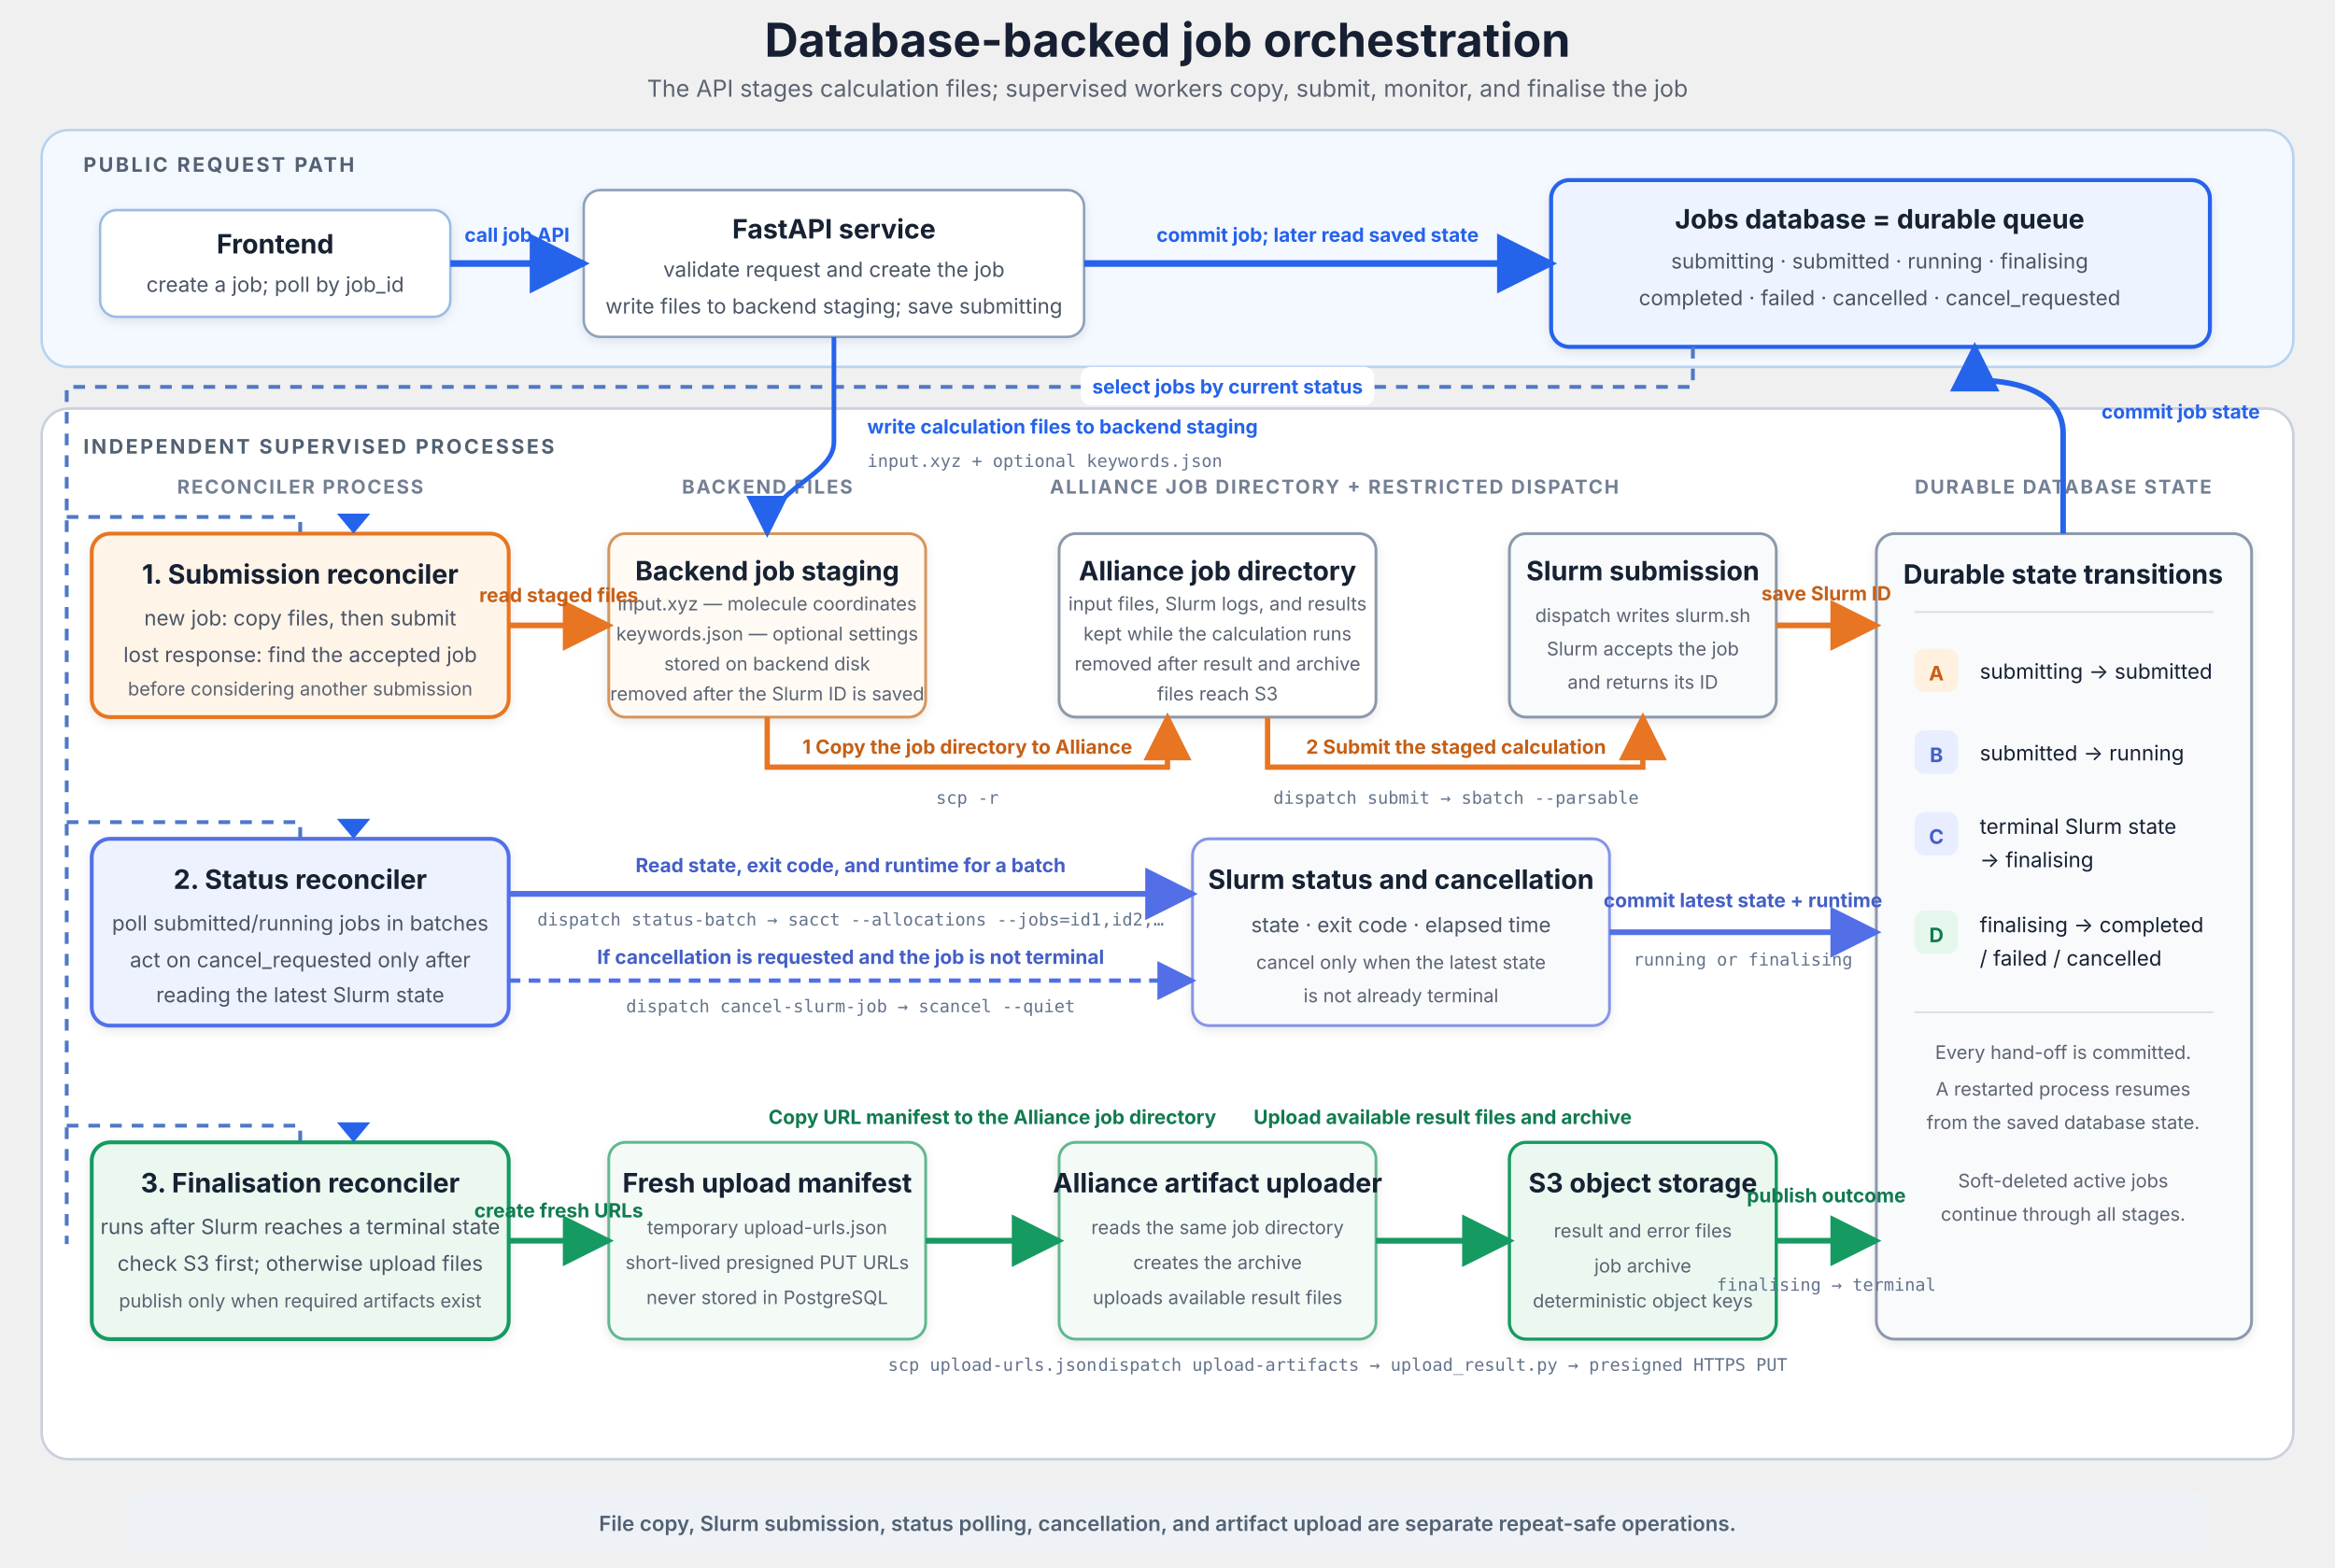
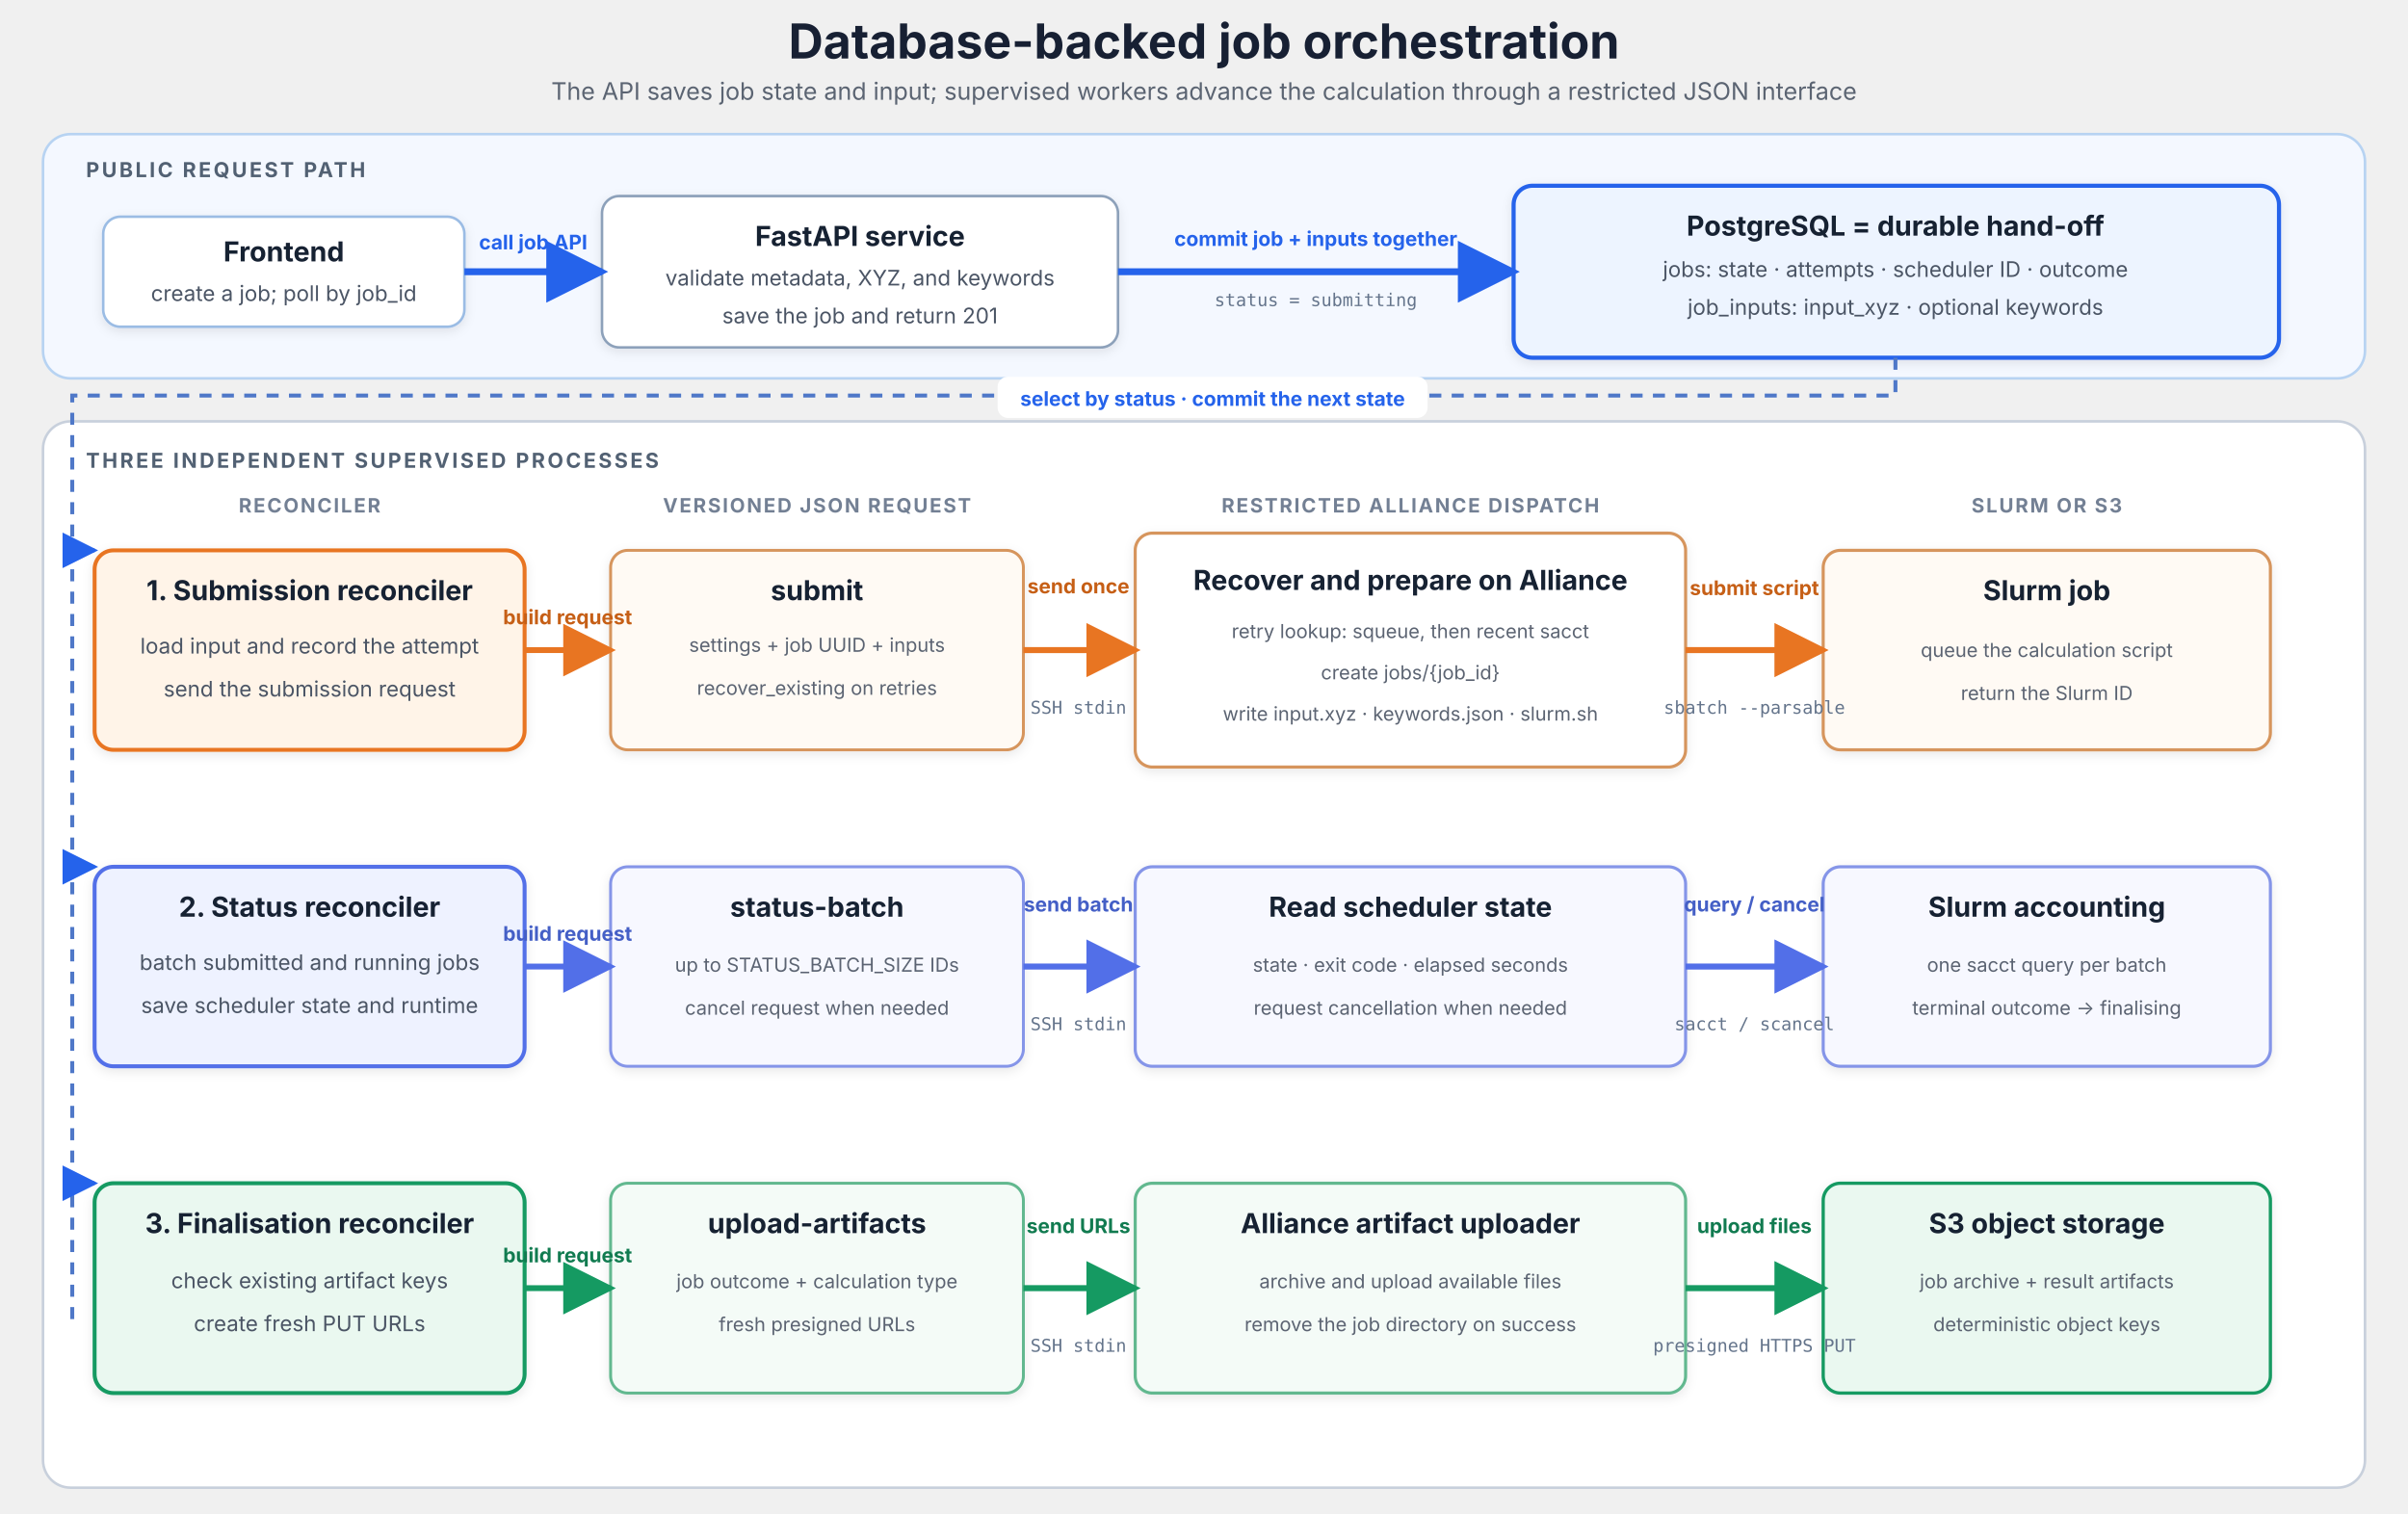
- <svg xmlns="http://www.w3.org/2000/svg" viewBox="0 0 1400 940" role="img" aria-labelledby="title description">
+ <svg xmlns="http://www.w3.org/2000/svg" viewBox="0 0 1400 880" role="img" aria-labelledby="title description">
  <defs>
    <marker id="arrow-blue" viewBox="0 0 10 10" refX="9" refY="5" markerWidth="9" markerHeight="9" orient="auto">
      <path d="M0,0 L10,5 L0,10 Z" fill="#2563eb" />
    </marker>
    <marker id="arrow-orange" viewBox="0 0 10 10" refX="9" refY="5" markerWidth="9" markerHeight="9" orient="auto">
      <path d="M0,0 L10,5 L0,10 Z" fill="#e87522" />
    </marker>
    <marker id="arrow-indigo" viewBox="0 0 10 10" refX="9" refY="5" markerWidth="9" markerHeight="9" orient="auto">
      <path d="M0,0 L10,5 L0,10 Z" fill="#526fe8" />
    </marker>
    <marker id="arrow-green" viewBox="0 0 10 10" refX="9" refY="5" markerWidth="9" markerHeight="9" orient="auto">
      <path d="M0,0 L10,5 L0,10 Z" fill="#159a62" />
    </marker>
    <filter id="shadow" x="-20%" y="-20%" width="140%" height="140%">
      <feDropShadow dx="0" dy="2" stdDeviation="3" flood-color="#0f172a" flood-opacity="0.09" />
    </filter>
  </defs>
  <style>
    text { font-family: Inter, ui-sans-serif, system-ui, -apple-system, BlinkMacSystemFont, "Segoe UI", sans-serif; fill: #172033; }
    .title { font-size: 28px; font-weight: 700; }
    .subtitle { font-size: 14px; fill: #5b6472; }
    .panel-title { font-size: 12px; font-weight: 700; letter-spacing: 1.4px; fill: #526173; }
    .column-title { font-size: 11.5px; font-weight: 700; letter-spacing: 1px; fill: #738094; }
    .node-title { font-size: 16px; font-weight: 700; }
    .node-body { font-size: 12.5px; fill: #4b5565; }
    .node-small { font-size: 11.2px; fill: #5b6472; }
    .action { font-size: 11.7px; font-weight: 700; }
-     .command { font-family: ui-monospace, SFMono-Regular, Menlo, Consolas, monospace; font-size: 10.4px; fill: #64748b; }
+     .command { font-family: ui-monospace, SFMono-Regular, Menlo, Consolas, monospace; font-size: 10.3px; fill: #64748b; }
+     .blue { fill: #2563eb; }
    .orange { fill: #c65f16; }
    .indigo { fill: #445fc6; }
    .green { fill: #117b50; }
-     .blue { fill: #2563eb; }
-     .state { font-size: 12.5px; }
-     .state-key { font-size: 12px; font-weight: 700; }
    .footer { font-size: 12.5px; font-weight: 600; fill: #526173; }
  </style>
  <text class="title" x="700" y="34" text-anchor="middle">Database-backed job orchestration</text>
-   <text class="subtitle" x="700" y="58" text-anchor="middle">The API stages calculation files; supervised workers copy, submit, monitor, and finalise the job</text>
+   <text class="subtitle" x="700" y="58" text-anchor="middle">The API saves job state and input; supervised workers advance the calculation through a restricted JSON interface</text>
  <rect x="25" y="78" width="1350" height="142" rx="16" fill="#f4f8ff" stroke="#b7d3f2" stroke-width="1.5" />
  <text class="panel-title" x="50" y="103">PUBLIC REQUEST PATH</text>
  <g filter="url(#shadow)">
    <rect x="60" y="126" width="210" height="64" rx="10" fill="#ffffff" stroke="#9bbce4" stroke-width="1.5" />
    <text class="node-title" x="165" y="152" text-anchor="middle">Frontend</text>
    <text class="node-body" x="165" y="175" text-anchor="middle">create a job; poll by job_id</text>
  </g>
  <g filter="url(#shadow)">
    <rect x="350" y="114" width="300" height="88" rx="10" fill="#ffffff" stroke="#8da1ba" stroke-width="1.5" />
    <text class="node-title" x="500" y="143" text-anchor="middle">FastAPI service</text>
-     <text class="node-body" x="500" y="166" text-anchor="middle">validate request and create the job</text>
-     <text class="node-body" x="500" y="188" text-anchor="middle">write files to backend staging; save submitting</text>
+     <text class="node-body" x="500" y="166" text-anchor="middle">validate metadata, XYZ, and keywords</text>
+     <text class="node-body" x="500" y="188" text-anchor="middle">save the job and return 201</text>
  </g>
  <g filter="url(#shadow)">
-     <rect x="930" y="108" width="395" height="100" rx="11" fill="#edf4ff" stroke="#2563eb" stroke-width="2.4" />
-     <text class="node-title" x="1127" y="137" text-anchor="middle">Jobs database = durable queue</text>
-     <text class="node-body" x="1127" y="161" text-anchor="middle">submitting · submitted · running · finalising</text>
-     <text class="node-body" x="1127" y="183" text-anchor="middle">completed · failed · cancelled · cancel_requested</text>
+     <rect x="880" y="108" width="445" height="100" rx="11" fill="#edf4ff" stroke="#2563eb" stroke-width="2.4" />
+     <text class="node-title" x="1102" y="137" text-anchor="middle">PostgreSQL = durable hand-off</text>
+     <text class="node-body" x="1102" y="161" text-anchor="middle">jobs: state · attempts · scheduler ID · outcome</text>
+     <text class="node-body" x="1102" y="183" text-anchor="middle">job_inputs: input_xyz · optional keywords</text>
  </g>
  <path d="M270 158 H350" fill="none" stroke="#2563eb" stroke-width="4" marker-end="url(#arrow-blue)" />
  <text class="action blue" x="310" y="145" text-anchor="middle">call job API</text>
-   <path d="M650 158 H930" fill="none" stroke="#2563eb" stroke-width="4" marker-end="url(#arrow-blue)" />
-   <text class="action blue" x="790" y="145" text-anchor="middle">commit job; later read saved state</text>
-   <rect x="25" y="245" width="1350" height="630" rx="16" fill="#ffffff" stroke="#c8d0dc" stroke-width="1.5" />
-   <text class="panel-title" x="50" y="272">INDEPENDENT SUPERVISED PROCESSES</text>
-   <text class="column-title" x="180" y="296" text-anchor="middle">RECONCILER PROCESS</text>
-   <text class="column-title" x="460" y="296" text-anchor="middle">BACKEND FILES</text>
-   <text class="column-title" x="800" y="296" text-anchor="middle">ALLIANCE JOB DIRECTORY + RESTRICTED DISPATCH</text>
-   <text class="column-title" x="1237" y="296" text-anchor="middle">DURABLE DATABASE STATE</text>
-   <path d="M1015 208 V232 H40 V746" fill="none" stroke="#4f78c8" stroke-width="2.3" stroke-dasharray="7 6" />
-   <path d="M40 310 H180 V320" fill="none" stroke="#4f78c8" stroke-width="2.3" stroke-dasharray="7 6" />
-   <path d="M40 493 H180 V503" fill="none" stroke="#4f78c8" stroke-width="2.3" stroke-dasharray="7 6" />
-   <path d="M40 675 H180 V685" fill="none" stroke="#4f78c8" stroke-width="2.3" stroke-dasharray="7 6" />
-   <rect x="648" y="220" width="176" height="23" rx="6" fill="#ffffff" />
-   <text class="action blue" x="736" y="236" text-anchor="middle">select jobs by current status</text>
+   <path d="M650 158 H880" fill="none" stroke="#2563eb" stroke-width="4" marker-end="url(#arrow-blue)" />
+   <text class="action blue" x="765" y="143" text-anchor="middle">commit job + inputs together</text>
+   <text class="command" x="765" y="178" text-anchor="middle">status = submitting</text>
+   <rect x="25" y="245" width="1350" height="620" rx="16" fill="#ffffff" stroke="#c8d0dc" stroke-width="1.5" />
+   <text class="panel-title" x="50" y="272">THREE INDEPENDENT SUPERVISED PROCESSES</text>
+   <text class="column-title" x="180" y="298" text-anchor="middle">RECONCILER</text>
+   <text class="column-title" x="475" y="298" text-anchor="middle">VERSIONED JSON REQUEST</text>
+   <text class="column-title" x="820" y="298" text-anchor="middle">RESTRICTED ALLIANCE DISPATCH</text>
+   <text class="column-title" x="1190" y="298" text-anchor="middle">SLURM OR S3</text>
+   <path d="M1102 208 V230 H42 V771" fill="none" stroke="#4f78c8" stroke-width="2.3" stroke-dasharray="7 6" />
+   <path d="M42 320 H55" fill="none" stroke="#4f78c8" stroke-width="2.3" marker-end="url(#arrow-blue)" />
+   <path d="M42 504 H55" fill="none" stroke="#4f78c8" stroke-width="2.3" marker-end="url(#arrow-blue)" />
+   <path d="M42 688 H55" fill="none" stroke="#4f78c8" stroke-width="2.3" marker-end="url(#arrow-blue)" />
+   <rect x="580" y="219" width="250" height="24" rx="6" fill="#ffffff" />
+   <text class="action blue" x="705" y="236" text-anchor="middle">select by status · commit the next state</text>
  <g filter="url(#shadow)">
-     <rect x="55" y="320" width="250" height="110" rx="11" fill="#fff4e8" stroke="#e87522" stroke-width="2.3" />
-     <text class="node-title" x="180" y="350" text-anchor="middle">1. Submission reconciler</text>
-     <text class="node-body" x="180" y="375" text-anchor="middle">new job: copy files, then submit</text>
-     <text class="node-body" x="180" y="397" text-anchor="middle">lost response: find the accepted job</text>
-     <text class="node-small" x="180" y="417" text-anchor="middle">before considering another submission</text>
+     <rect x="55" y="320" width="250" height="116" rx="11" fill="#fff4e8" stroke="#e87522" stroke-width="2.3" />
+     <text class="node-title" x="180" y="349" text-anchor="middle">1. Submission reconciler</text>
+     <text class="node-body" x="180" y="380" text-anchor="middle">load input and record the attempt</text>
+     <text class="node-body" x="180" y="405" text-anchor="middle">send the submission request</text>
  </g>
  <g filter="url(#shadow)">
-     <rect x="365" y="320" width="190" height="110" rx="10" fill="#fffaf4" stroke="#d6955d" stroke-width="1.7" />
-     <text class="node-title" x="460" y="348" text-anchor="middle">Backend job staging</text>
-     <text class="node-small" x="460" y="366" text-anchor="middle">input.xyz — molecule coordinates</text>
-     <text class="node-small" x="460" y="384" text-anchor="middle">keywords.json — optional settings</text>
-     <text class="node-small" x="460" y="402" text-anchor="middle">stored on backend disk</text>
-     <text class="node-small" x="460" y="420" text-anchor="middle">removed after the Slurm ID is saved</text>
+     <rect x="355" y="320" width="240" height="116" rx="10" fill="#fffaf4" stroke="#d6955d" stroke-width="1.7" />
+     <text class="node-title" x="475" y="349" text-anchor="middle">submit</text>
+     <text class="node-small" x="475" y="379" text-anchor="middle">settings + job UUID + inputs</text>
+     <text class="node-small" x="475" y="404" text-anchor="middle">recover_existing on retries</text>
  </g>
  <g filter="url(#shadow)">
-     <rect x="635" y="320" width="190" height="110" rx="10" fill="#ffffff" stroke="#8c99aa" stroke-width="1.7" />
-     <text class="node-title" x="730" y="348" text-anchor="middle">Alliance job directory</text>
-     <text class="node-small" x="730" y="366" text-anchor="middle">input files, Slurm logs, and results</text>
-     <text class="node-small" x="730" y="384" text-anchor="middle">kept while the calculation runs</text>
-     <text class="node-small" x="730" y="402" text-anchor="middle">removed after result and archive</text>
-     <text class="node-small" x="730" y="420" text-anchor="middle">files reach S3</text>
+     <rect x="660" y="310" width="320" height="136" rx="10" fill="#ffffff" stroke="#d6955d" stroke-width="1.8" />
+     <text class="node-title" x="820" y="343" text-anchor="middle">Recover and prepare on Alliance</text>
+     <text class="node-small" x="820" y="371" text-anchor="middle">retry lookup: squeue, then recent sacct</text>
+     <text class="node-small" x="820" y="395" text-anchor="middle">create jobs/{job_id}</text>
+     <text class="node-small" x="820" y="419" text-anchor="middle">write input.xyz · keywords.json · slurm.sh</text>
  </g>
  <g filter="url(#shadow)">
-     <rect x="905" y="320" width="160" height="110" rx="10" fill="#f8fafc" stroke="#8c99aa" stroke-width="1.7" />
-     <text class="node-title" x="985" y="348" text-anchor="middle">Slurm submission</text>
-     <text class="node-small" x="985" y="373" text-anchor="middle">dispatch writes slurm.sh</text>
-     <text class="node-small" x="985" y="393" text-anchor="middle">Slurm accepts the job</text>
-     <text class="node-small" x="985" y="413" text-anchor="middle">and returns its ID</text>
+     <rect x="1060" y="320" width="260" height="116" rx="10" fill="#fffaf4" stroke="#d6955d" stroke-width="1.8" />
+     <text class="node-title" x="1190" y="349" text-anchor="middle">Slurm job</text>
+     <text class="node-small" x="1190" y="382" text-anchor="middle">queue the calculation script</text>
+     <text class="node-small" x="1190" y="407" text-anchor="middle">return the Slurm ID</text>
  </g>
-   <path d="M305 375 H365" fill="none" stroke="#e87522" stroke-width="3.4" marker-end="url(#arrow-orange)" />
-   <text class="action orange" x="335" y="361" text-anchor="middle">read staged files</text>
-   <path d="M460 430 V460 H700 V430" fill="none" stroke="#e87522" stroke-width="3.2" marker-end="url(#arrow-orange)" />
-   <text class="action orange" x="580" y="452" text-anchor="middle">1  Copy the job directory to Alliance</text>
-   <text class="command" x="580" y="482" text-anchor="middle">scp -r</text>
-   <path d="M760 430 V460 H985 V430" fill="none" stroke="#e87522" stroke-width="3.2" marker-end="url(#arrow-orange)" />
-   <text class="action orange" x="873" y="452" text-anchor="middle">2  Submit the staged calculation</text>
-   <text class="command" x="873" y="482" text-anchor="middle">dispatch submit → sbatch --parsable</text>
+   <path d="M305 378 H355" fill="none" stroke="#e87522" stroke-width="3.4" marker-end="url(#arrow-orange)" />
+   <text class="action orange" x="330" y="363" text-anchor="middle">build request</text>
+   <path d="M595 378 H660" fill="none" stroke="#e87522" stroke-width="3.5" marker-end="url(#arrow-orange)" />
+   <text class="action orange" x="627" y="345" text-anchor="middle">send once</text>
+   <text class="command" x="627" y="415" text-anchor="middle">SSH stdin</text>
+   <path d="M980 378 H1060" fill="none" stroke="#e87522" stroke-width="3.5" marker-end="url(#arrow-orange)" />
+   <text class="action orange" x="1020" y="346" text-anchor="middle">submit script</text>
+   <text class="command" x="1020" y="415" text-anchor="middle">sbatch --parsable</text>
  <g filter="url(#shadow)">
-     <rect x="55" y="503" width="250" height="112" rx="11" fill="#eef2ff" stroke="#526fe8" stroke-width="2.3" />
+     <rect x="55" y="504" width="250" height="116" rx="11" fill="#eef2ff" stroke="#526fe8" stroke-width="2.3" />
    <text class="node-title" x="180" y="533" text-anchor="middle">2. Status reconciler</text>
-     <text class="node-body" x="180" y="558" text-anchor="middle">poll submitted/running jobs in batches</text>
-     <text class="node-body" x="180" y="580" text-anchor="middle">act on cancel_requested only after</text>
-     <text class="node-body" x="180" y="601" text-anchor="middle">reading the latest Slurm state</text>
+     <text class="node-body" x="180" y="564" text-anchor="middle">batch submitted and running jobs</text>
+     <text class="node-body" x="180" y="589" text-anchor="middle">save scheduler state and runtime</text>
  </g>
  <g filter="url(#shadow)">
-     <rect x="715" y="503" width="250" height="112" rx="10" fill="#f8fafc" stroke="#8595e8" stroke-width="1.7" />
-     <text class="node-title" x="840" y="533" text-anchor="middle">Slurm status and cancellation</text>
-     <text class="node-body" x="840" y="559" text-anchor="middle">state · exit code · elapsed time</text>
-     <text class="node-small" x="840" y="581" text-anchor="middle">cancel only when the latest state</text>
-     <text class="node-small" x="840" y="601" text-anchor="middle">is not already terminal</text>
-   </g>
-   <path d="M305 536 H715" fill="none" stroke="#526fe8" stroke-width="3.5" marker-end="url(#arrow-indigo)" />
-   <text class="action indigo" x="510" y="523" text-anchor="middle">Read state, exit code, and runtime for a batch</text>
-   <text class="command" x="510" y="555" text-anchor="middle">dispatch status-batch → sacct --allocations --jobs=id1,id2,…</text>
-   <path d="M305 588 H715" fill="none" stroke="#526fe8" stroke-width="2.6" stroke-dasharray="7 5" marker-end="url(#arrow-indigo)" />
-   <text class="action indigo" x="510" y="578" text-anchor="middle">If cancellation is requested and the job is not terminal</text>
-   <text class="command" x="510" y="607" text-anchor="middle">dispatch cancel-slurm-job → scancel --quiet</text>
-   <g filter="url(#shadow)">
-     <rect x="55" y="685" width="250" height="118" rx="11" fill="#eaf8f0" stroke="#159a62" stroke-width="2.3" />
-     <text class="node-title" x="180" y="715" text-anchor="middle">3. Finalisation reconciler</text>
-     <text class="node-body" x="180" y="740" text-anchor="middle">runs after Slurm reaches a terminal state</text>
-     <text class="node-body" x="180" y="762" text-anchor="middle">check S3 first; otherwise upload files</text>
-     <text class="node-small" x="180" y="784" text-anchor="middle">publish only when required artifacts exist</text>
+     <rect x="355" y="504" width="240" height="116" rx="10" fill="#f7f8ff" stroke="#8595e8" stroke-width="1.7" />
+     <text class="node-title" x="475" y="533" text-anchor="middle">status-batch</text>
+     <text class="node-small" x="475" y="565" text-anchor="middle">up to STATUS_BATCH_SIZE IDs</text>
+     <text class="node-small" x="475" y="590" text-anchor="middle">cancel request when needed</text>
  </g>
  <g filter="url(#shadow)">
-     <rect x="365" y="685" width="190" height="118" rx="10" fill="#f4fbf7" stroke="#62b88f" stroke-width="1.7" />
-     <text class="node-title" x="460" y="715" text-anchor="middle">Fresh upload manifest</text>
-     <text class="node-small" x="460" y="740" text-anchor="middle">temporary upload-urls.json</text>
-     <text class="node-small" x="460" y="761" text-anchor="middle">short-lived presigned PUT URLs</text>
-     <text class="node-small" x="460" y="782" text-anchor="middle">never stored in PostgreSQL</text>
+     <rect x="660" y="504" width="320" height="116" rx="10" fill="#f7f8ff" stroke="#8595e8" stroke-width="1.8" />
+     <text class="node-title" x="820" y="533" text-anchor="middle">Read scheduler state</text>
+     <text class="node-small" x="820" y="565" text-anchor="middle">state · exit code · elapsed seconds</text>
+     <text class="node-small" x="820" y="590" text-anchor="middle">request cancellation when needed</text>
  </g>
  <g filter="url(#shadow)">
-     <rect x="635" y="685" width="190" height="118" rx="10" fill="#f4fbf7" stroke="#62b88f" stroke-width="1.7" />
-     <text class="node-title" x="730" y="715" text-anchor="middle">Alliance artifact uploader</text>
-     <text class="node-small" x="730" y="740" text-anchor="middle">reads the same job directory</text>
-     <text class="node-small" x="730" y="761" text-anchor="middle">creates the archive</text>
-     <text class="node-small" x="730" y="782" text-anchor="middle">uploads available result files</text>
+     <rect x="1060" y="504" width="260" height="116" rx="10" fill="#f7f8ff" stroke="#8595e8" stroke-width="1.8" />
+     <text class="node-title" x="1190" y="533" text-anchor="middle">Slurm accounting</text>
+     <text class="node-small" x="1190" y="565" text-anchor="middle">one sacct query per batch</text>
+     <text class="node-small" x="1190" y="590" text-anchor="middle">terminal outcome → finalising</text>
+   </g>
+   <path d="M305 562 H355" fill="none" stroke="#526fe8" stroke-width="3.4" marker-end="url(#arrow-indigo)" />
+   <text class="action indigo" x="330" y="547" text-anchor="middle">build request</text>
+   <path d="M595 562 H660" fill="none" stroke="#526fe8" stroke-width="3.5" marker-end="url(#arrow-indigo)" />
+   <text class="action indigo" x="627" y="530" text-anchor="middle">send batch</text>
+   <text class="command" x="627" y="599" text-anchor="middle">SSH stdin</text>
+   <path d="M980 562 H1060" fill="none" stroke="#526fe8" stroke-width="3.5" marker-end="url(#arrow-indigo)" />
+   <text class="action indigo" x="1020" y="530" text-anchor="middle">query / cancel</text>
+   <text class="command" x="1020" y="599" text-anchor="middle">sacct / scancel</text>
+   <g filter="url(#shadow)">
+     <rect x="55" y="688" width="250" height="122" rx="11" fill="#eaf8f0" stroke="#159a62" stroke-width="2.3" />
+     <text class="node-title" x="180" y="717" text-anchor="middle">3. Finalisation reconciler</text>
+     <text class="node-body" x="180" y="749" text-anchor="middle">check existing artifact keys</text>
+     <text class="node-body" x="180" y="774" text-anchor="middle">create fresh PUT URLs</text>
  </g>
  <g filter="url(#shadow)">
-     <rect x="905" y="685" width="160" height="118" rx="10" fill="#eaf8f0" stroke="#159a62" stroke-width="1.9" />
-     <text class="node-title" x="985" y="715" text-anchor="middle">S3 object storage</text>
-     <text class="node-small" x="985" y="742" text-anchor="middle">result and error files</text>
-     <text class="node-small" x="985" y="763" text-anchor="middle">job archive</text>
-     <text class="node-small" x="985" y="784" text-anchor="middle">deterministic object keys</text>
+     <rect x="355" y="688" width="240" height="122" rx="10" fill="#f4fbf7" stroke="#62b88f" stroke-width="1.7" />
+     <text class="node-title" x="475" y="717" text-anchor="middle">upload-artifacts</text>
+     <text class="node-small" x="475" y="749" text-anchor="middle">job outcome + calculation type</text>
+     <text class="node-small" x="475" y="774" text-anchor="middle">fresh presigned URLs</text>
  </g>
-   <path d="M305 744 H365" fill="none" stroke="#159a62" stroke-width="3.4" marker-end="url(#arrow-green)" />
-   <text class="action green" x="335" y="730" text-anchor="middle">create fresh URLs</text>
-   <path d="M555 744 H635" fill="none" stroke="#159a62" stroke-width="3.5" marker-end="url(#arrow-green)" />
-   <text class="action green" x="595" y="674" text-anchor="middle">Copy URL manifest to the Alliance job directory</text>
-   <text class="command" x="595" y="822" text-anchor="middle">scp upload-urls.json</text>
-   <path d="M825 744 H905" fill="none" stroke="#159a62" stroke-width="3.5" marker-end="url(#arrow-green)" />
-   <text class="action green" x="865" y="674" text-anchor="middle">Upload available result files and archive</text>
-   <text class="command" x="865" y="822" text-anchor="middle">dispatch upload-artifacts → upload_result.py → presigned HTTPS PUT</text>
  <g filter="url(#shadow)">
-     <rect x="1125" y="320" width="225" height="483" rx="11" fill="#f8fafc" stroke="#8c99aa" stroke-width="1.7" />
-     <text class="node-title" x="1237" y="350" text-anchor="middle">Durable state transitions</text>
-     <line x1="1148" y1="367" x2="1327" y2="367" stroke="#d7dde6" />
-     <rect x="1148" y="389" width="26" height="26" rx="6" fill="#fff0df" />
-     <text class="state-key orange" x="1161" y="408" text-anchor="middle">A</text>
-     <text class="state" x="1187" y="407">submitting → submitted</text>
-     <rect x="1148" y="438" width="26" height="26" rx="6" fill="#e8edff" />
-     <text class="state-key indigo" x="1161" y="457" text-anchor="middle">B</text>
-     <text class="state" x="1187" y="456">submitted → running</text>
-     <rect x="1148" y="487" width="26" height="26" rx="6" fill="#e8edff" />
-     <text class="state-key indigo" x="1161" y="506" text-anchor="middle">C</text>
-     <text class="state" x="1187" y="500">terminal Slurm state</text>
-     <text class="state" x="1187" y="520">→ finalising</text>
-     <rect x="1148" y="546" width="26" height="26" rx="6" fill="#e5f7ed" />
-     <text class="state-key green" x="1161" y="565" text-anchor="middle">D</text>
-     <text class="state" x="1187" y="559">finalising → completed</text>
-     <text class="state" x="1187" y="579">/ failed / cancelled</text>
-     <line x1="1148" y1="607" x2="1327" y2="607" stroke="#d7dde6" />
-     <text class="node-small" x="1237" y="635" text-anchor="middle">Every hand-off is committed.</text>
-     <text class="node-small" x="1237" y="657" text-anchor="middle">A restarted process resumes</text>
-     <text class="node-small" x="1237" y="677" text-anchor="middle">from the saved database state.</text>
-     <text class="node-small" x="1237" y="712" text-anchor="middle">Soft-deleted active jobs</text>
-     <text class="node-small" x="1237" y="732" text-anchor="middle">continue through all stages.</text>
+     <rect x="660" y="688" width="320" height="122" rx="10" fill="#f4fbf7" stroke="#62b88f" stroke-width="1.8" />
+     <text class="node-title" x="820" y="717" text-anchor="middle">Alliance artifact uploader</text>
+     <text class="node-small" x="820" y="749" text-anchor="middle">archive and upload available files</text>
+     <text class="node-small" x="820" y="774" text-anchor="middle">remove the job directory on success</text>
  </g>
-   <path d="M1065 375 H1125" fill="none" stroke="#e87522" stroke-width="3.4" marker-end="url(#arrow-orange)" />
-   <text class="action orange" x="1095" y="360" text-anchor="middle">save Slurm ID</text>
-   <path d="M965 559 H1125" fill="none" stroke="#526fe8" stroke-width="3.4" marker-end="url(#arrow-indigo)" />
-   <text class="action indigo" x="1045" y="544" text-anchor="middle">commit latest state + runtime</text>
-   <text class="command" x="1045" y="579" text-anchor="middle">running or finalising</text>
-   <path d="M1065 744 H1125" fill="none" stroke="#159a62" stroke-width="3.4" marker-end="url(#arrow-green)" />
-   <text class="action green" x="1095" y="721" text-anchor="middle">publish outcome</text>
-   <text class="command" x="1095" y="774" text-anchor="middle">finalising → terminal</text>
-   <path d="M500 202 V265 C500 286 460 293 460 320" fill="none" stroke="#2563eb" stroke-width="2.8" marker-end="url(#arrow-blue)" />
-   <text class="action blue" x="520" y="260">write calculation files to backend staging</text>
-   <text class="command" x="520" y="280">input.xyz + optional keywords.json</text>
-   <path d="M1237 320 V260 C1237 238 1215 228 1184 228 V208" fill="none" stroke="#2563eb" stroke-width="3.3" marker-end="url(#arrow-blue)" />
-   <text class="action blue" x="1260" y="251">commit job state</text>
-   <path d="M202 308 H222 L212 320 Z" fill="#2563eb" />
-   <path d="M202 491 H222 L212 503 Z" fill="#2563eb" />
-   <path d="M202 673 H222 L212 685 Z" fill="#2563eb" />
-   <rect x="75" y="894" width="1250" height="38" rx="12" fill="#eef2f7" />
-   <text class="footer" x="700" y="918" text-anchor="middle">File copy, Slurm submission, status polling, cancellation, and artifact upload are separate repeat-safe operations.</text>
+   <g filter="url(#shadow)">
+     <rect x="1060" y="688" width="260" height="122" rx="10" fill="#eaf8f0" stroke="#159a62" stroke-width="1.9" />
+     <text class="node-title" x="1190" y="717" text-anchor="middle">S3 object storage</text>
+     <text class="node-small" x="1190" y="749" text-anchor="middle">job archive + result artifacts</text>
+     <text class="node-small" x="1190" y="774" text-anchor="middle">deterministic object keys</text>
+   </g>
+   <path d="M305 749 H355" fill="none" stroke="#159a62" stroke-width="3.4" marker-end="url(#arrow-green)" />
+   <text class="action green" x="330" y="734" text-anchor="middle">build request</text>
+   <path d="M595 749 H660" fill="none" stroke="#159a62" stroke-width="3.5" marker-end="url(#arrow-green)" />
+   <text class="action green" x="627" y="717" text-anchor="middle">send URLs</text>
+   <text class="command" x="627" y="786" text-anchor="middle">SSH stdin</text>
+   <path d="M980 749 H1060" fill="none" stroke="#159a62" stroke-width="3.5" marker-end="url(#arrow-green)" />
+   <text class="action green" x="1020" y="717" text-anchor="middle">upload files</text>
+   <text class="command" x="1020" y="786" text-anchor="middle">presigned HTTPS PUT</text>
</svg>
